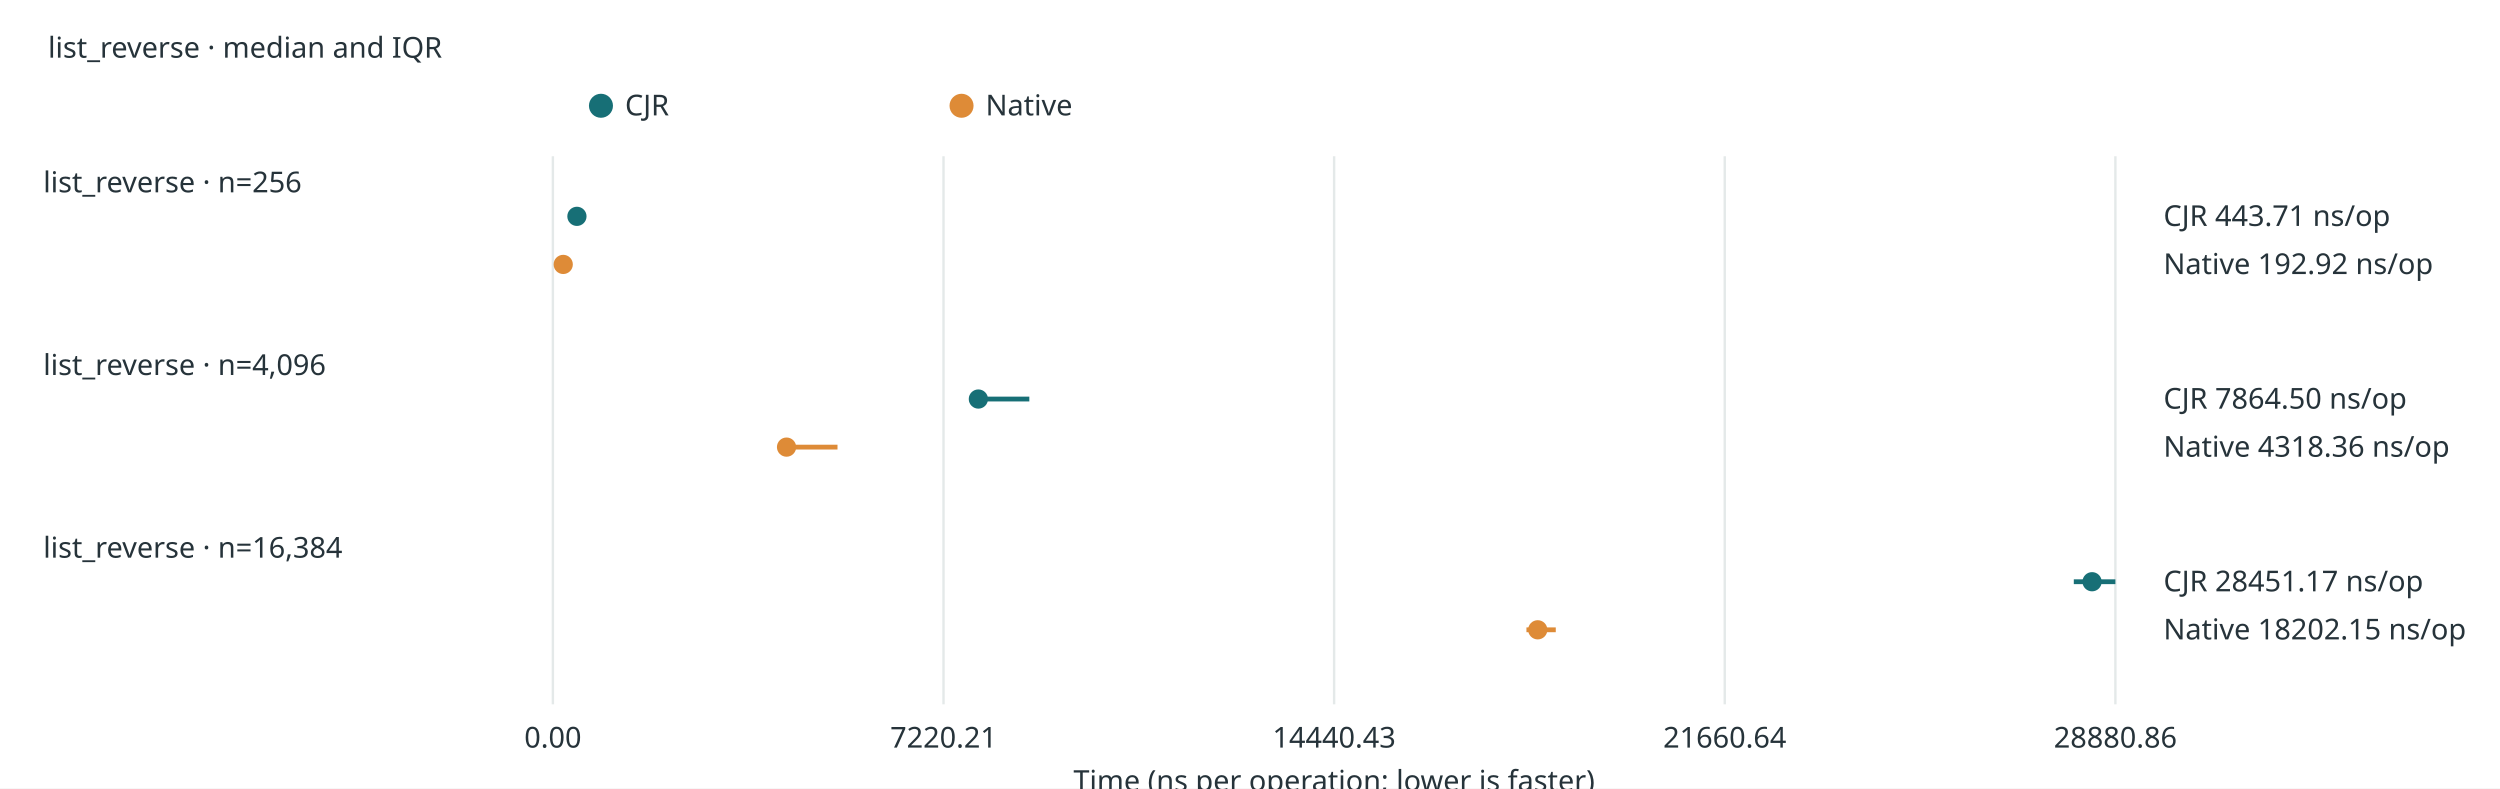
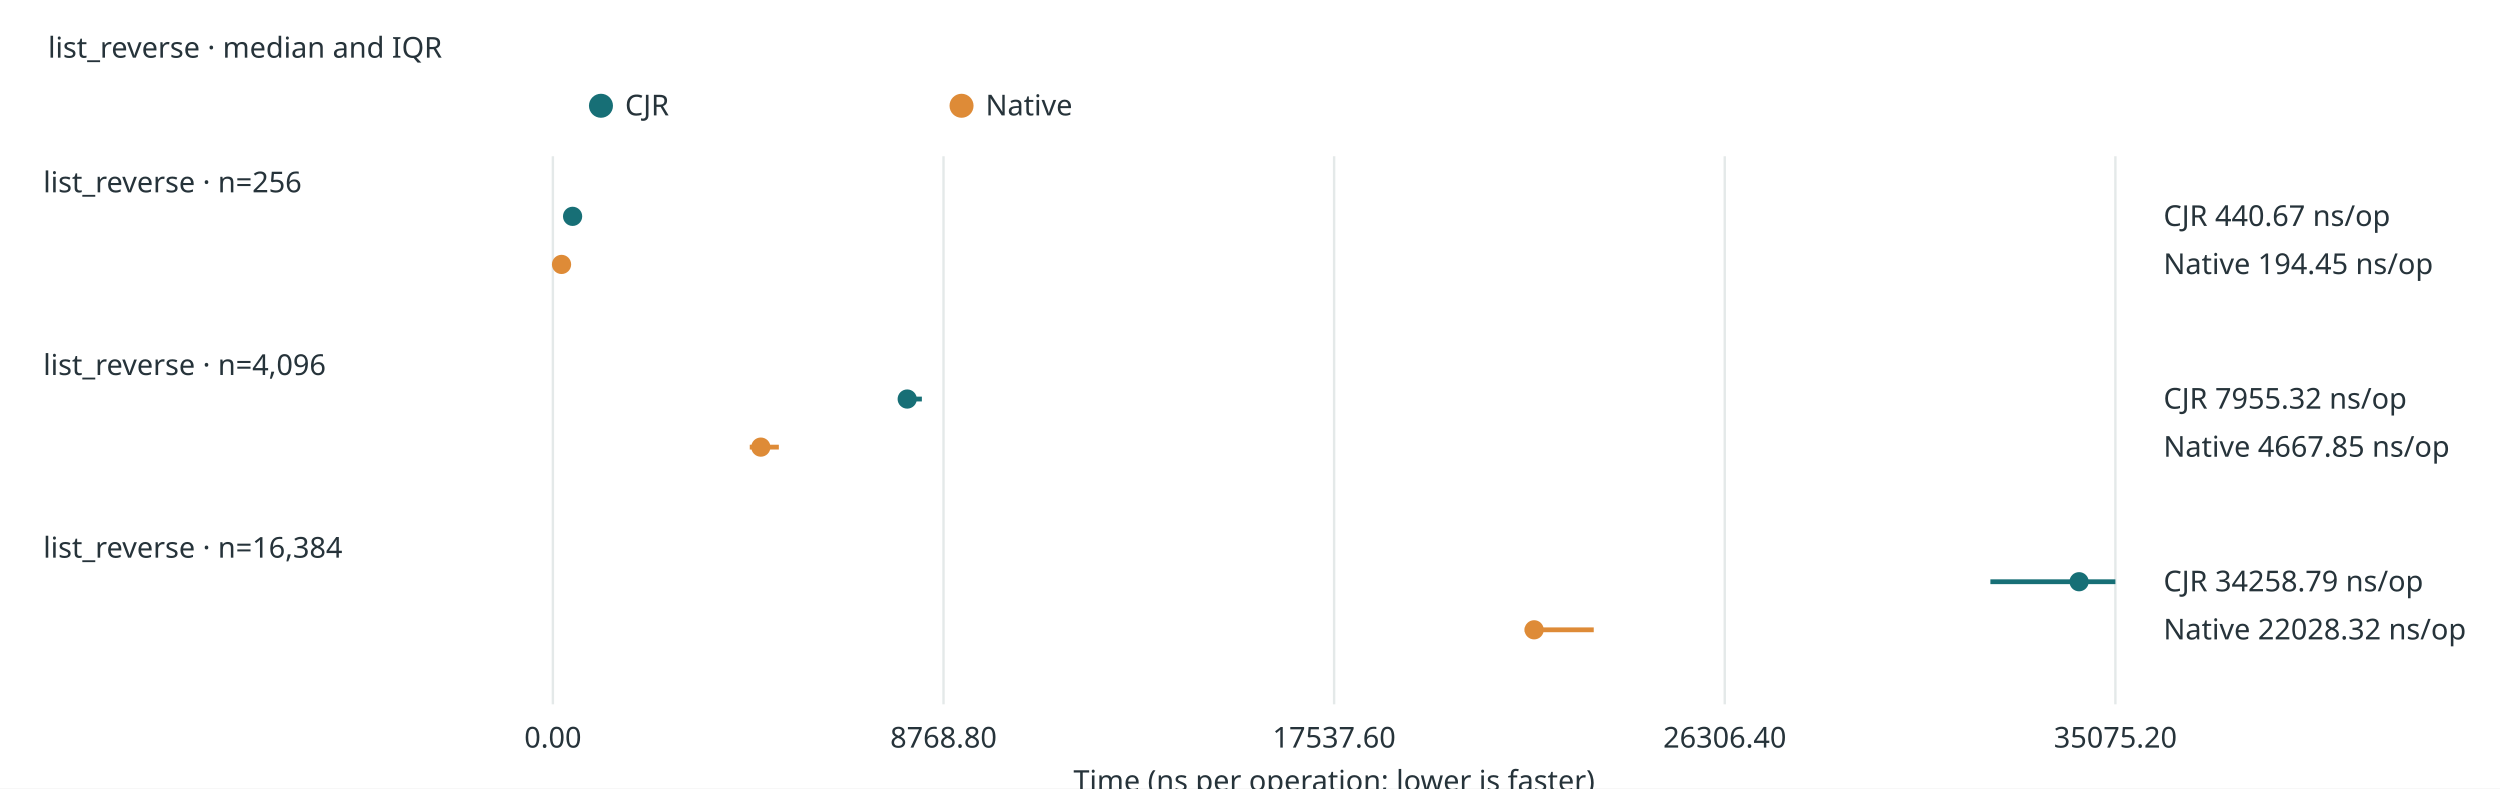
<svg xmlns="http://www.w3.org/2000/svg" viewBox="0 0 1040 328" role="img">
  <style>text{font:12px system-ui;fill:#26333a}.axis{stroke:#9aa7aa}.grid{stroke:#e4e9e9}</style>
  <rect width="100%" height="100%" fill="white" />
  <text x="20" y="24" font-size="17">list_reverse · median and IQR</text>
  <circle cx="250" cy="44" r="5" fill="#176f76" />
  <text x="260" y="48">CJR</text>
  <circle cx="400" cy="44" r="5" fill="#de8b37" />
  <text x="410" y="48">Native</text>
  <path d="M 230.0 65 V 293" class="grid" />
  <text x="230.0" y="311" text-anchor="middle">0.00</text>
  <path d="M 392.5 65 V 293" class="grid" />
-   <text x="392.5" y="311" text-anchor="middle">7220.21</text>
+   <text x="392.5" y="311" text-anchor="middle">8768.80</text>
  <path d="M 555.0 65 V 293" class="grid" />
-   <text x="555.0" y="311" text-anchor="middle">14440.43</text>
+   <text x="555.0" y="311" text-anchor="middle">17537.60</text>
  <path d="M 717.5 65 V 293" class="grid" />
-   <text x="717.5" y="311" text-anchor="middle">21660.64</text>
+   <text x="717.5" y="311" text-anchor="middle">26306.40</text>
  <path d="M 880.0 65 V 293" class="grid" />
-   <text x="880.0" y="311" text-anchor="middle">28880.86</text>
+   <text x="880.0" y="311" text-anchor="middle">35075.20</text>
  <text x="555" y="329" text-anchor="middle">Time (ns per operation; lower is faster)</text>
  <text x="18" y="80">list_reverse · n=256</text>
  <g>
-     <path d="M 240.0 90 H 240.1" stroke="#176f76" stroke-width="2" />
-     <circle cx="240.0" cy="90" r="4" fill="#176f76" />
-     <text x="900" y="94">CJR 443.71 ns/op</text>
+     <path d="M 238.2 90 H 238.2" stroke="#176f76" stroke-width="2" />
+     <circle cx="238.2" cy="90" r="4" fill="#176f76" />
+     <text x="900" y="94">CJR 440.67 ns/op</text>
  </g>
  <g>
-     <path d="M 234.3 110 H 234.4" stroke="#de8b37" stroke-width="2" />
-     <circle cx="234.3" cy="110" r="4" fill="#de8b37" />
-     <text x="900" y="114">Native 192.92 ns/op</text>
+     <path d="M 233.6 110 H 233.7" stroke="#de8b37" stroke-width="2" />
+     <circle cx="233.6" cy="110" r="4" fill="#de8b37" />
+     <text x="900" y="114">Native 194.45 ns/op</text>
  </g>
  <text x="18" y="156">list_reverse · n=4,096</text>
  <g>
-     <path d="M 403.2 166 H 428.2" stroke="#176f76" stroke-width="2" />
-     <circle cx="407.0" cy="166" r="4" fill="#176f76" />
-     <text x="900" y="170">CJR 7864.50 ns/op</text>
+     <path d="M 374.7 166 H 383.5" stroke="#176f76" stroke-width="2" />
+     <circle cx="377.4" cy="166" r="4" fill="#176f76" />
+     <text x="900" y="170">CJR 7955.32 ns/op</text>
  </g>
  <g>
-     <path d="M 325.2 186 H 348.4" stroke="#de8b37" stroke-width="2" />
-     <circle cx="327.2" cy="186" r="4" fill="#de8b37" />
-     <text x="900" y="190">Native 4318.36 ns/op</text>
+     <path d="M 311.9 186 H 324.0" stroke="#de8b37" stroke-width="2" />
+     <circle cx="316.5" cy="186" r="4" fill="#de8b37" />
+     <text x="900" y="190">Native 4667.85 ns/op</text>
  </g>
  <text x="18" y="232">list_reverse · n=16,384</text>
  <g>
-     <path d="M 862.7 242 H 880.0" stroke="#176f76" stroke-width="2" />
-     <circle cx="870.3" cy="242" r="4" fill="#176f76" />
-     <text x="900" y="246">CJR 28451.17 ns/op</text>
+     <path d="M 828.0 242 H 880.0" stroke="#176f76" stroke-width="2" />
+     <circle cx="864.9" cy="242" r="4" fill="#176f76" />
+     <text x="900" y="246">CJR 34258.79 ns/op</text>
  </g>
  <g>
-     <path d="M 635.0 262 H 647.2" stroke="#de8b37" stroke-width="2" />
-     <circle cx="639.7" cy="262" r="4" fill="#de8b37" />
-     <text x="900" y="266">Native 18202.15 ns/op</text>
+     <path d="M 634.3 262 H 663.0" stroke="#de8b37" stroke-width="2" />
+     <circle cx="638.2" cy="262" r="4" fill="#de8b37" />
+     <text x="900" y="266">Native 22028.32 ns/op</text>
  </g>
</svg>
